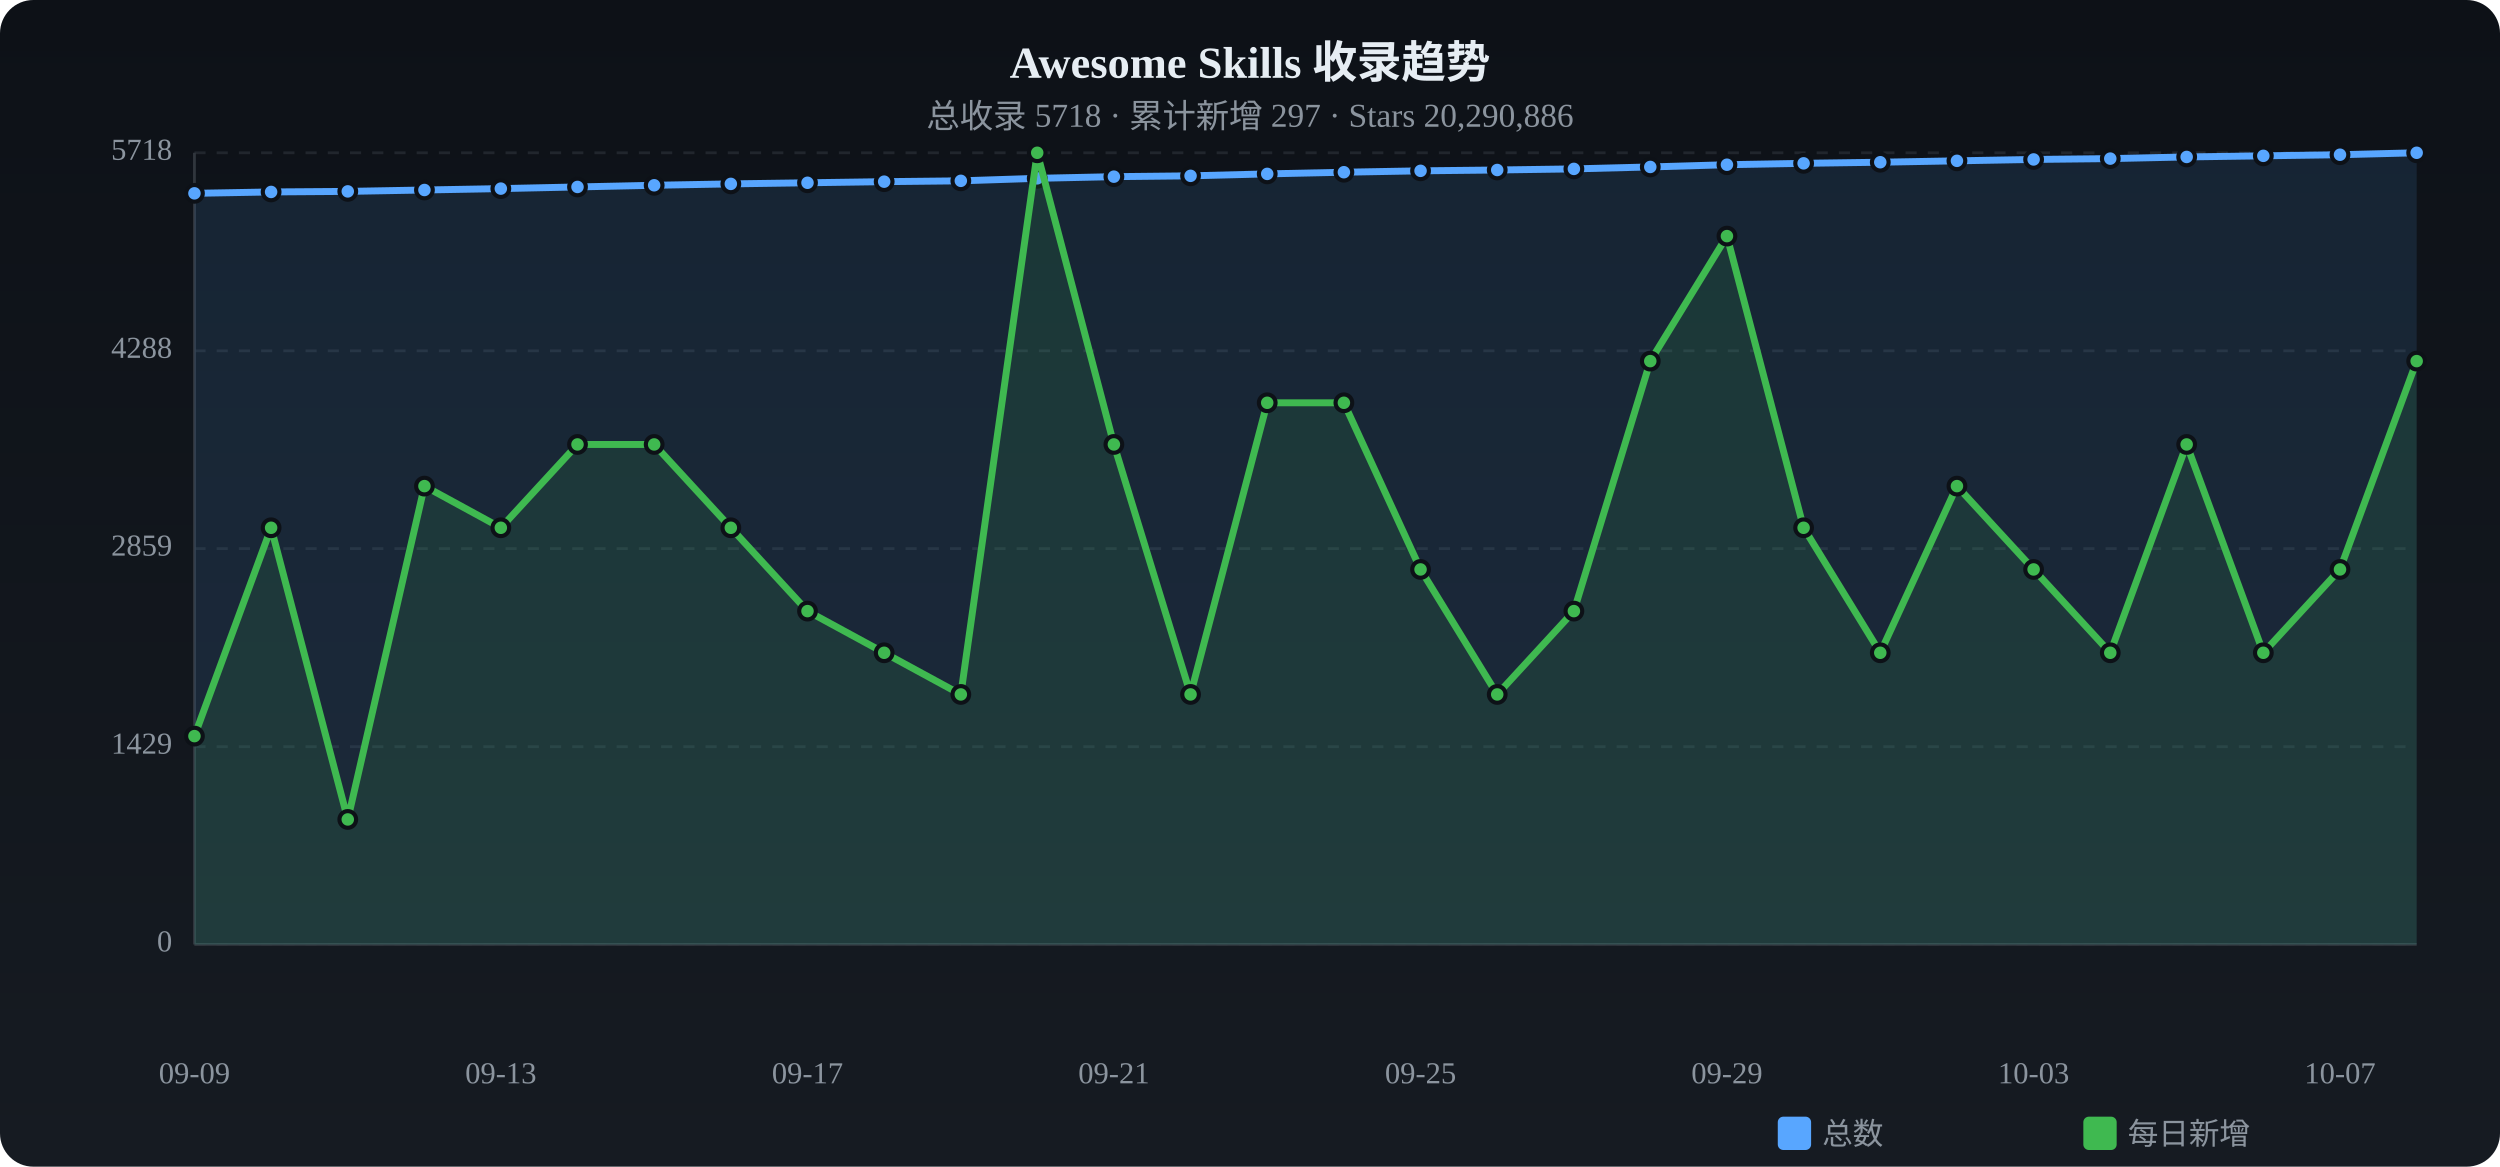
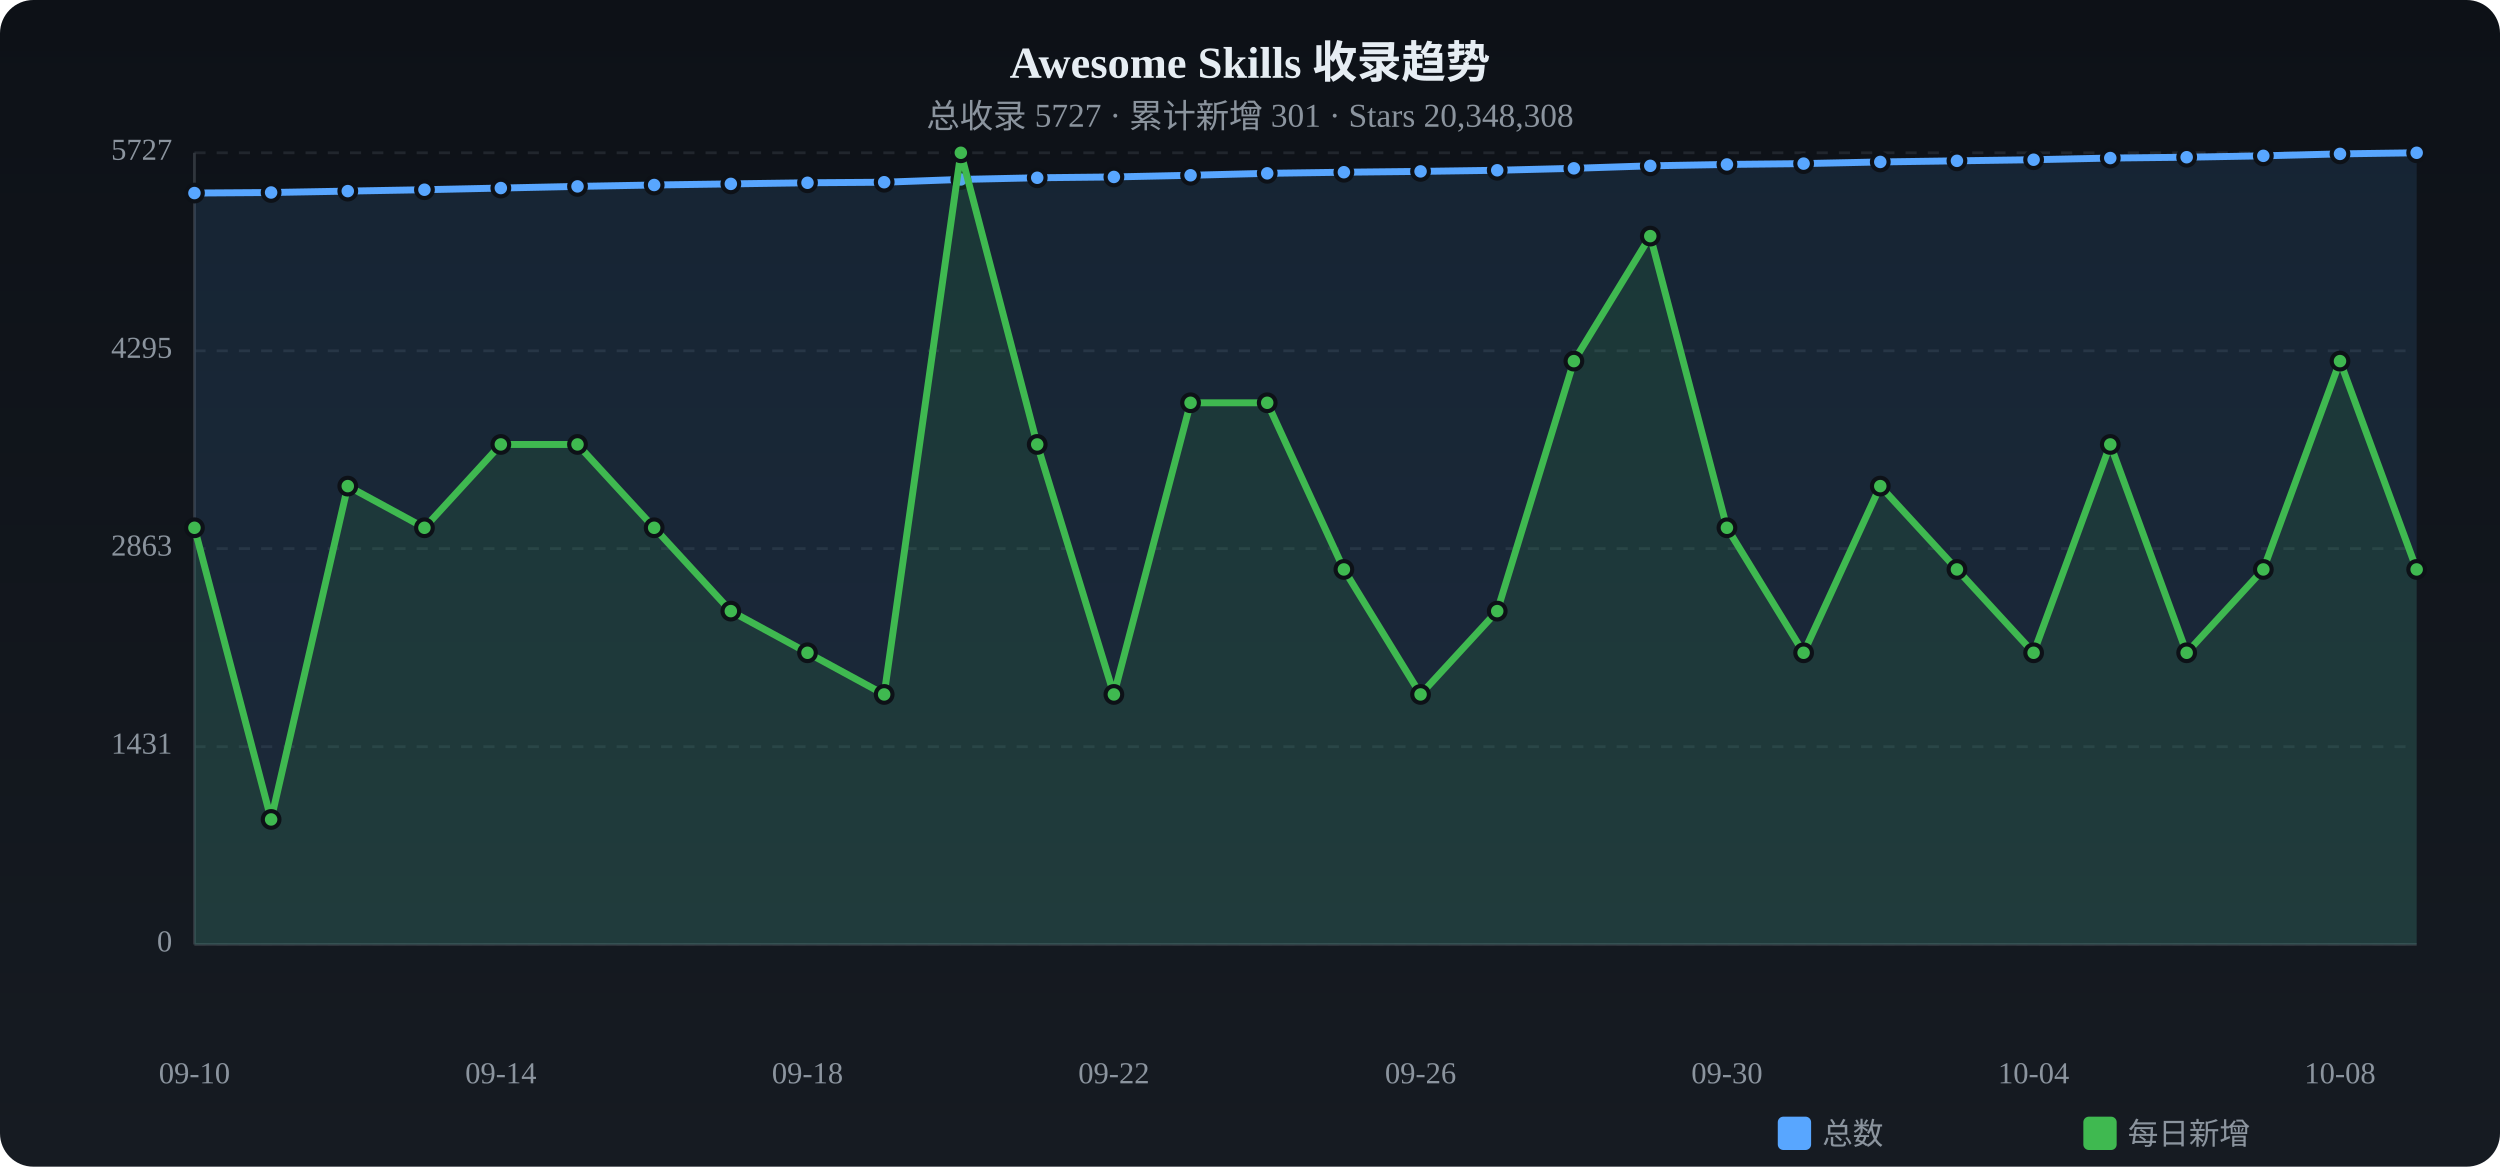
<svg xmlns="http://www.w3.org/2000/svg" viewBox="0 0 900 420" width="900" height="420">
  <defs>
    <linearGradient id="tbg" x1="0%" y1="0%" x2="0%" y2="100%">
      <stop offset="0%" stop-color="#0d1117" />
      <stop offset="100%" stop-color="#161b22" />
    </linearGradient>
  </defs>
  <rect width="900" height="420" rx="12" fill="url(#tbg)" />
  <text x="450.0" y="28" text-anchor="middle" fill="#e6edf3" font-size="16" font-weight="bold">Awesome Skills 收录趋势</text>
-   <text x="450.0" y="46" text-anchor="middle" fill="#8b949e" font-size="12">总收录 5718 · 累计新增 297 · Stars 20,290,886</text>
+   <text x="450.0" y="46" text-anchor="middle" fill="#8b949e" font-size="12">总收录 5727 · 累计新增 301 · Stars 20,348,308</text>
  <text x="62" y="340.0" text-anchor="end" fill="#8b949e" font-size="11" dominant-baseline="middle">0</text>
  <line x1="70" y1="340.0" x2="870" y2="340.0" stroke="#21262d" stroke-dasharray="4 4" />
-   <text x="62" y="268.8" text-anchor="end" fill="#8b949e" font-size="11" dominant-baseline="middle">1429</text>
+   <text x="62" y="268.8" text-anchor="end" fill="#8b949e" font-size="11" dominant-baseline="middle">1431</text>
  <line x1="70" y1="268.8" x2="870" y2="268.8" stroke="#21262d" stroke-dasharray="4 4" />
-   <text x="62" y="197.5" text-anchor="end" fill="#8b949e" font-size="11" dominant-baseline="middle">2859</text>
+   <text x="62" y="197.5" text-anchor="end" fill="#8b949e" font-size="11" dominant-baseline="middle">2863</text>
  <line x1="70" y1="197.5" x2="870" y2="197.5" stroke="#21262d" stroke-dasharray="4 4" />
-   <text x="62" y="126.3" text-anchor="end" fill="#8b949e" font-size="11" dominant-baseline="middle">4288</text>
+   <text x="62" y="126.3" text-anchor="end" fill="#8b949e" font-size="11" dominant-baseline="middle">4295</text>
  <line x1="70" y1="126.3" x2="870" y2="126.3" stroke="#21262d" stroke-dasharray="4 4" />
-   <text x="62" y="55.0" text-anchor="end" fill="#8b949e" font-size="11" dominant-baseline="middle">5718</text>
+   <text x="62" y="55.0" text-anchor="end" fill="#8b949e" font-size="11" dominant-baseline="middle">5727</text>
  <line x1="70" y1="55.0" x2="870" y2="55.0" stroke="#21262d" stroke-dasharray="4 4" />
  <line x1="70" y1="55" x2="70" y2="340" stroke="#30363d" />
  <line x1="70" y1="340" x2="870" y2="340" stroke="#30363d" />
-   <path d="M70.0,69.6 L97.6,69.1 L125.2,68.9 L152.8,68.4 L180.3,67.9 L207.9,67.3 L235.5,66.7 L263.1,66.2 L290.7,65.8 L318.3,65.4 L345.9,65.1 L373.4,64.2 L401.0,63.6 L428.6,63.3 L456.2,62.6 L483.8,62.0 L511.4,61.5 L539.0,61.2 L566.6,60.8 L594.1,60.1 L621.7,59.3 L649.3,58.8 L676.9,58.4 L704.5,57.9 L732.1,57.4 L759.7,57.1 L787.2,56.5 L814.8,56.1 L842.4,55.7 L870.0,55.0 L870.0,340 L70.0,340 Z" fill="#58a6ff" opacity="0.12" />
-   <polyline points="70.0,69.6 97.6,69.1 125.2,68.9 152.8,68.4 180.3,67.9 207.9,67.3 235.5,66.7 263.1,66.2 290.7,65.8 318.3,65.4 345.9,65.1 373.4,64.2 401.0,63.6 428.6,63.3 456.2,62.6 483.8,62.0 511.4,61.5 539.0,61.2 566.6,60.8 594.1,60.1 621.7,59.3 649.3,58.8 676.9,58.4 704.5,57.9 732.1,57.4 759.7,57.1 787.2,56.5 814.8,56.1 842.4,55.7 870.0,55.0" fill="none" stroke="#58a6ff" stroke-width="2.5" stroke-linecap="round" stroke-linejoin="round" />
-   <circle cx="70.0" cy="69.6" r="3" fill="#58a6ff" stroke="#0d1117" stroke-width="1.5" />
-   <circle cx="97.6" cy="69.1" r="3" fill="#58a6ff" stroke="#0d1117" stroke-width="1.5" />
-   <circle cx="125.2" cy="68.9" r="3" fill="#58a6ff" stroke="#0d1117" stroke-width="1.5" />
-   <circle cx="152.8" cy="68.4" r="3" fill="#58a6ff" stroke="#0d1117" stroke-width="1.5" />
-   <circle cx="180.3" cy="67.9" r="3" fill="#58a6ff" stroke="#0d1117" stroke-width="1.5" />
-   <circle cx="207.9" cy="67.3" r="3" fill="#58a6ff" stroke="#0d1117" stroke-width="1.5" />
-   <circle cx="235.5" cy="66.7" r="3" fill="#58a6ff" stroke="#0d1117" stroke-width="1.5" />
+   <path d="M70.0,69.5 L97.6,69.3 L125.2,68.8 L152.8,68.3 L180.3,67.7 L207.9,67.1 L235.5,66.6 L263.1,66.2 L290.7,65.8 L318.3,65.6 L345.9,64.6 L373.4,64.0 L401.0,63.7 L428.6,63.1 L456.2,62.4 L483.8,62.0 L511.4,61.7 L539.0,61.3 L566.6,60.6 L594.1,59.7 L621.7,59.2 L649.3,58.9 L676.9,58.3 L704.5,57.9 L732.1,57.5 L759.7,56.9 L787.2,56.6 L814.8,56.1 L842.4,55.4 L870.0,55.0 L870.0,340 L70.0,340 Z" fill="#58a6ff" opacity="0.12" />
+   <polyline points="70.0,69.5 97.6,69.3 125.2,68.8 152.8,68.3 180.3,67.7 207.9,67.1 235.5,66.6 263.1,66.2 290.7,65.8 318.3,65.6 345.9,64.6 373.4,64.0 401.0,63.7 428.6,63.1 456.2,62.4 483.8,62.0 511.4,61.7 539.0,61.3 566.6,60.6 594.1,59.7 621.7,59.2 649.3,58.9 676.9,58.3 704.5,57.9 732.1,57.5 759.7,56.9 787.2,56.6 814.8,56.1 842.4,55.4 870.0,55.0" fill="none" stroke="#58a6ff" stroke-width="2.5" stroke-linecap="round" stroke-linejoin="round" />
+   <circle cx="70.0" cy="69.5" r="3" fill="#58a6ff" stroke="#0d1117" stroke-width="1.5" />
+   <circle cx="97.6" cy="69.3" r="3" fill="#58a6ff" stroke="#0d1117" stroke-width="1.5" />
+   <circle cx="125.2" cy="68.8" r="3" fill="#58a6ff" stroke="#0d1117" stroke-width="1.5" />
+   <circle cx="152.8" cy="68.3" r="3" fill="#58a6ff" stroke="#0d1117" stroke-width="1.5" />
+   <circle cx="180.3" cy="67.7" r="3" fill="#58a6ff" stroke="#0d1117" stroke-width="1.5" />
+   <circle cx="207.9" cy="67.1" r="3" fill="#58a6ff" stroke="#0d1117" stroke-width="1.5" />
+   <circle cx="235.5" cy="66.6" r="3" fill="#58a6ff" stroke="#0d1117" stroke-width="1.5" />
  <circle cx="263.1" cy="66.2" r="3" fill="#58a6ff" stroke="#0d1117" stroke-width="1.5" />
  <circle cx="290.7" cy="65.8" r="3" fill="#58a6ff" stroke="#0d1117" stroke-width="1.5" />
-   <circle cx="318.3" cy="65.4" r="3" fill="#58a6ff" stroke="#0d1117" stroke-width="1.5" />
-   <circle cx="345.9" cy="65.1" r="3" fill="#58a6ff" stroke="#0d1117" stroke-width="1.5" />
-   <circle cx="373.4" cy="64.2" r="3" fill="#58a6ff" stroke="#0d1117" stroke-width="1.5" />
-   <circle cx="401.0" cy="63.6" r="3" fill="#58a6ff" stroke="#0d1117" stroke-width="1.5" />
-   <circle cx="428.6" cy="63.3" r="3" fill="#58a6ff" stroke="#0d1117" stroke-width="1.5" />
-   <circle cx="456.2" cy="62.6" r="3" fill="#58a6ff" stroke="#0d1117" stroke-width="1.5" />
+   <circle cx="318.3" cy="65.6" r="3" fill="#58a6ff" stroke="#0d1117" stroke-width="1.5" />
+   <circle cx="345.9" cy="64.6" r="3" fill="#58a6ff" stroke="#0d1117" stroke-width="1.5" />
+   <circle cx="373.4" cy="64.0" r="3" fill="#58a6ff" stroke="#0d1117" stroke-width="1.5" />
+   <circle cx="401.0" cy="63.7" r="3" fill="#58a6ff" stroke="#0d1117" stroke-width="1.5" />
+   <circle cx="428.6" cy="63.1" r="3" fill="#58a6ff" stroke="#0d1117" stroke-width="1.5" />
+   <circle cx="456.2" cy="62.4" r="3" fill="#58a6ff" stroke="#0d1117" stroke-width="1.5" />
  <circle cx="483.8" cy="62.0" r="3" fill="#58a6ff" stroke="#0d1117" stroke-width="1.5" />
-   <circle cx="511.4" cy="61.5" r="3" fill="#58a6ff" stroke="#0d1117" stroke-width="1.5" />
-   <circle cx="539.0" cy="61.2" r="3" fill="#58a6ff" stroke="#0d1117" stroke-width="1.5" />
-   <circle cx="566.6" cy="60.8" r="3" fill="#58a6ff" stroke="#0d1117" stroke-width="1.5" />
-   <circle cx="594.1" cy="60.1" r="3" fill="#58a6ff" stroke="#0d1117" stroke-width="1.5" />
-   <circle cx="621.7" cy="59.3" r="3" fill="#58a6ff" stroke="#0d1117" stroke-width="1.5" />
-   <circle cx="649.3" cy="58.8" r="3" fill="#58a6ff" stroke="#0d1117" stroke-width="1.5" />
-   <circle cx="676.9" cy="58.4" r="3" fill="#58a6ff" stroke="#0d1117" stroke-width="1.5" />
+   <circle cx="511.4" cy="61.7" r="3" fill="#58a6ff" stroke="#0d1117" stroke-width="1.5" />
+   <circle cx="539.0" cy="61.3" r="3" fill="#58a6ff" stroke="#0d1117" stroke-width="1.5" />
+   <circle cx="566.6" cy="60.6" r="3" fill="#58a6ff" stroke="#0d1117" stroke-width="1.5" />
+   <circle cx="594.1" cy="59.7" r="3" fill="#58a6ff" stroke="#0d1117" stroke-width="1.5" />
+   <circle cx="621.7" cy="59.2" r="3" fill="#58a6ff" stroke="#0d1117" stroke-width="1.5" />
+   <circle cx="649.3" cy="58.9" r="3" fill="#58a6ff" stroke="#0d1117" stroke-width="1.5" />
+   <circle cx="676.9" cy="58.3" r="3" fill="#58a6ff" stroke="#0d1117" stroke-width="1.5" />
  <circle cx="704.5" cy="57.9" r="3" fill="#58a6ff" stroke="#0d1117" stroke-width="1.5" />
-   <circle cx="732.1" cy="57.4" r="3" fill="#58a6ff" stroke="#0d1117" stroke-width="1.5" />
-   <circle cx="759.7" cy="57.1" r="3" fill="#58a6ff" stroke="#0d1117" stroke-width="1.5" />
-   <circle cx="787.2" cy="56.5" r="3" fill="#58a6ff" stroke="#0d1117" stroke-width="1.5" />
+   <circle cx="732.1" cy="57.5" r="3" fill="#58a6ff" stroke="#0d1117" stroke-width="1.5" />
+   <circle cx="759.7" cy="56.9" r="3" fill="#58a6ff" stroke="#0d1117" stroke-width="1.5" />
+   <circle cx="787.2" cy="56.6" r="3" fill="#58a6ff" stroke="#0d1117" stroke-width="1.5" />
  <circle cx="814.8" cy="56.1" r="3" fill="#58a6ff" stroke="#0d1117" stroke-width="1.5" />
-   <circle cx="842.4" cy="55.7" r="3" fill="#58a6ff" stroke="#0d1117" stroke-width="1.5" />
+   <circle cx="842.4" cy="55.4" r="3" fill="#58a6ff" stroke="#0d1117" stroke-width="1.5" />
  <circle cx="870.0" cy="55.0" r="3" fill="#58a6ff" stroke="#0d1117" stroke-width="1.5" />
-   <path d="M70.0,265.0 L97.6,190.0 L125.2,295.0 L152.8,175.0 L180.3,190.0 L207.9,160.0 L235.5,160.0 L263.1,190.0 L290.7,220.0 L318.3,235.0 L345.9,250.0 L373.4,55.0 L401.0,160.0 L428.6,250.0 L456.2,145.0 L483.8,145.0 L511.4,205.0 L539.0,250.0 L566.6,220.0 L594.1,130.0 L621.7,85.0 L649.3,190.0 L676.9,235.0 L704.5,175.0 L732.1,205.0 L759.7,235.0 L787.2,160.0 L814.8,235.0 L842.4,205.0 L870.0,130.0 L870.0,340 L70.0,340 Z" fill="#3fb950" opacity="0.12" />
-   <polyline points="70.0,265.0 97.6,190.0 125.2,295.0 152.8,175.0 180.3,190.0 207.9,160.0 235.5,160.0 263.1,190.0 290.7,220.0 318.3,235.0 345.9,250.0 373.4,55.0 401.0,160.0 428.6,250.0 456.2,145.0 483.8,145.0 511.4,205.0 539.0,250.0 566.6,220.0 594.1,130.0 621.7,85.0 649.3,190.0 676.9,235.0 704.5,175.0 732.1,205.0 759.7,235.0 787.2,160.0 814.8,235.0 842.4,205.0 870.0,130.0" fill="none" stroke="#3fb950" stroke-width="2.5" stroke-linecap="round" stroke-linejoin="round" />
-   <circle cx="70.0" cy="265.0" r="3" fill="#3fb950" stroke="#0d1117" stroke-width="1.5" />
-   <circle cx="97.6" cy="190.0" r="3" fill="#3fb950" stroke="#0d1117" stroke-width="1.5" />
-   <circle cx="125.2" cy="295.0" r="3" fill="#3fb950" stroke="#0d1117" stroke-width="1.5" />
-   <circle cx="152.8" cy="175.0" r="3" fill="#3fb950" stroke="#0d1117" stroke-width="1.5" />
-   <circle cx="180.3" cy="190.0" r="3" fill="#3fb950" stroke="#0d1117" stroke-width="1.5" />
+   <path d="M70.0,190.0 L97.6,295.0 L125.2,175.0 L152.8,190.0 L180.3,160.0 L207.9,160.0 L235.5,190.0 L263.1,220.0 L290.7,235.0 L318.3,250.0 L345.9,55.0 L373.4,160.0 L401.0,250.0 L428.6,145.0 L456.2,145.0 L483.8,205.0 L511.4,250.0 L539.0,220.0 L566.6,130.0 L594.1,85.0 L621.7,190.0 L649.3,235.0 L676.9,175.0 L704.5,205.0 L732.1,235.0 L759.7,160.0 L787.2,235.0 L814.8,205.0 L842.4,130.0 L870.0,205.0 L870.0,340 L70.0,340 Z" fill="#3fb950" opacity="0.12" />
+   <polyline points="70.0,190.0 97.6,295.0 125.2,175.0 152.8,190.0 180.3,160.0 207.9,160.0 235.5,190.0 263.1,220.0 290.7,235.0 318.3,250.0 345.9,55.0 373.4,160.0 401.0,250.0 428.6,145.0 456.2,145.0 483.8,205.0 511.4,250.0 539.0,220.0 566.6,130.0 594.1,85.0 621.7,190.0 649.3,235.0 676.9,175.0 704.5,205.0 732.1,235.0 759.7,160.0 787.2,235.0 814.8,205.0 842.4,130.0 870.0,205.0" fill="none" stroke="#3fb950" stroke-width="2.5" stroke-linecap="round" stroke-linejoin="round" />
+   <circle cx="70.0" cy="190.0" r="3" fill="#3fb950" stroke="#0d1117" stroke-width="1.5" />
+   <circle cx="97.6" cy="295.0" r="3" fill="#3fb950" stroke="#0d1117" stroke-width="1.5" />
+   <circle cx="125.2" cy="175.0" r="3" fill="#3fb950" stroke="#0d1117" stroke-width="1.5" />
+   <circle cx="152.8" cy="190.0" r="3" fill="#3fb950" stroke="#0d1117" stroke-width="1.5" />
+   <circle cx="180.3" cy="160.0" r="3" fill="#3fb950" stroke="#0d1117" stroke-width="1.5" />
  <circle cx="207.9" cy="160.0" r="3" fill="#3fb950" stroke="#0d1117" stroke-width="1.5" />
-   <circle cx="235.5" cy="160.0" r="3" fill="#3fb950" stroke="#0d1117" stroke-width="1.5" />
-   <circle cx="263.1" cy="190.0" r="3" fill="#3fb950" stroke="#0d1117" stroke-width="1.5" />
-   <circle cx="290.7" cy="220.0" r="3" fill="#3fb950" stroke="#0d1117" stroke-width="1.5" />
-   <circle cx="318.3" cy="235.0" r="3" fill="#3fb950" stroke="#0d1117" stroke-width="1.5" />
-   <circle cx="345.9" cy="250.0" r="3" fill="#3fb950" stroke="#0d1117" stroke-width="1.5" />
-   <circle cx="373.4" cy="55.0" r="3" fill="#3fb950" stroke="#0d1117" stroke-width="1.5" />
-   <circle cx="401.0" cy="160.0" r="3" fill="#3fb950" stroke="#0d1117" stroke-width="1.5" />
-   <circle cx="428.6" cy="250.0" r="3" fill="#3fb950" stroke="#0d1117" stroke-width="1.5" />
+   <circle cx="235.5" cy="190.0" r="3" fill="#3fb950" stroke="#0d1117" stroke-width="1.5" />
+   <circle cx="263.1" cy="220.0" r="3" fill="#3fb950" stroke="#0d1117" stroke-width="1.5" />
+   <circle cx="290.7" cy="235.0" r="3" fill="#3fb950" stroke="#0d1117" stroke-width="1.5" />
+   <circle cx="318.3" cy="250.0" r="3" fill="#3fb950" stroke="#0d1117" stroke-width="1.5" />
+   <circle cx="345.9" cy="55.0" r="3" fill="#3fb950" stroke="#0d1117" stroke-width="1.5" />
+   <circle cx="373.4" cy="160.0" r="3" fill="#3fb950" stroke="#0d1117" stroke-width="1.5" />
+   <circle cx="401.0" cy="250.0" r="3" fill="#3fb950" stroke="#0d1117" stroke-width="1.5" />
+   <circle cx="428.6" cy="145.0" r="3" fill="#3fb950" stroke="#0d1117" stroke-width="1.5" />
  <circle cx="456.2" cy="145.0" r="3" fill="#3fb950" stroke="#0d1117" stroke-width="1.5" />
-   <circle cx="483.8" cy="145.0" r="3" fill="#3fb950" stroke="#0d1117" stroke-width="1.5" />
-   <circle cx="511.4" cy="205.0" r="3" fill="#3fb950" stroke="#0d1117" stroke-width="1.5" />
-   <circle cx="539.0" cy="250.0" r="3" fill="#3fb950" stroke="#0d1117" stroke-width="1.5" />
-   <circle cx="566.6" cy="220.0" r="3" fill="#3fb950" stroke="#0d1117" stroke-width="1.5" />
-   <circle cx="594.1" cy="130.0" r="3" fill="#3fb950" stroke="#0d1117" stroke-width="1.5" />
-   <circle cx="621.7" cy="85.0" r="3" fill="#3fb950" stroke="#0d1117" stroke-width="1.5" />
-   <circle cx="649.3" cy="190.0" r="3" fill="#3fb950" stroke="#0d1117" stroke-width="1.5" />
-   <circle cx="676.9" cy="235.0" r="3" fill="#3fb950" stroke="#0d1117" stroke-width="1.5" />
-   <circle cx="704.5" cy="175.0" r="3" fill="#3fb950" stroke="#0d1117" stroke-width="1.5" />
-   <circle cx="732.1" cy="205.0" r="3" fill="#3fb950" stroke="#0d1117" stroke-width="1.5" />
-   <circle cx="759.7" cy="235.0" r="3" fill="#3fb950" stroke="#0d1117" stroke-width="1.5" />
-   <circle cx="787.2" cy="160.0" r="3" fill="#3fb950" stroke="#0d1117" stroke-width="1.5" />
-   <circle cx="814.8" cy="235.0" r="3" fill="#3fb950" stroke="#0d1117" stroke-width="1.5" />
-   <circle cx="842.4" cy="205.0" r="3" fill="#3fb950" stroke="#0d1117" stroke-width="1.5" />
-   <circle cx="870.0" cy="130.0" r="3" fill="#3fb950" stroke="#0d1117" stroke-width="1.5" />
-   <text x="70.0" y="390" text-anchor="middle" fill="#8b949e" font-size="11">09-09</text>
-   <text x="180.3" y="390" text-anchor="middle" fill="#8b949e" font-size="11">09-13</text>
-   <text x="290.7" y="390" text-anchor="middle" fill="#8b949e" font-size="11">09-17</text>
-   <text x="401.0" y="390" text-anchor="middle" fill="#8b949e" font-size="11">09-21</text>
-   <text x="511.4" y="390" text-anchor="middle" fill="#8b949e" font-size="11">09-25</text>
-   <text x="621.7" y="390" text-anchor="middle" fill="#8b949e" font-size="11">09-29</text>
-   <text x="732.1" y="390" text-anchor="middle" fill="#8b949e" font-size="11">10-03</text>
-   <text x="842.4" y="390" text-anchor="middle" fill="#8b949e" font-size="11">10-07</text>
+   <circle cx="483.8" cy="205.0" r="3" fill="#3fb950" stroke="#0d1117" stroke-width="1.5" />
+   <circle cx="511.4" cy="250.0" r="3" fill="#3fb950" stroke="#0d1117" stroke-width="1.5" />
+   <circle cx="539.0" cy="220.0" r="3" fill="#3fb950" stroke="#0d1117" stroke-width="1.5" />
+   <circle cx="566.6" cy="130.0" r="3" fill="#3fb950" stroke="#0d1117" stroke-width="1.5" />
+   <circle cx="594.1" cy="85.0" r="3" fill="#3fb950" stroke="#0d1117" stroke-width="1.5" />
+   <circle cx="621.7" cy="190.0" r="3" fill="#3fb950" stroke="#0d1117" stroke-width="1.5" />
+   <circle cx="649.3" cy="235.0" r="3" fill="#3fb950" stroke="#0d1117" stroke-width="1.5" />
+   <circle cx="676.9" cy="175.0" r="3" fill="#3fb950" stroke="#0d1117" stroke-width="1.5" />
+   <circle cx="704.5" cy="205.0" r="3" fill="#3fb950" stroke="#0d1117" stroke-width="1.5" />
+   <circle cx="732.1" cy="235.0" r="3" fill="#3fb950" stroke="#0d1117" stroke-width="1.5" />
+   <circle cx="759.7" cy="160.0" r="3" fill="#3fb950" stroke="#0d1117" stroke-width="1.5" />
+   <circle cx="787.2" cy="235.0" r="3" fill="#3fb950" stroke="#0d1117" stroke-width="1.5" />
+   <circle cx="814.8" cy="205.0" r="3" fill="#3fb950" stroke="#0d1117" stroke-width="1.5" />
+   <circle cx="842.4" cy="130.0" r="3" fill="#3fb950" stroke="#0d1117" stroke-width="1.5" />
+   <circle cx="870.0" cy="205.0" r="3" fill="#3fb950" stroke="#0d1117" stroke-width="1.5" />
+   <text x="70.0" y="390" text-anchor="middle" fill="#8b949e" font-size="11">09-10</text>
+   <text x="180.3" y="390" text-anchor="middle" fill="#8b949e" font-size="11">09-14</text>
+   <text x="290.7" y="390" text-anchor="middle" fill="#8b949e" font-size="11">09-18</text>
+   <text x="401.0" y="390" text-anchor="middle" fill="#8b949e" font-size="11">09-22</text>
+   <text x="511.4" y="390" text-anchor="middle" fill="#8b949e" font-size="11">09-26</text>
+   <text x="621.7" y="390" text-anchor="middle" fill="#8b949e" font-size="11">09-30</text>
+   <text x="732.1" y="390" text-anchor="middle" fill="#8b949e" font-size="11">10-04</text>
+   <text x="842.4" y="390" text-anchor="middle" fill="#8b949e" font-size="11">10-08</text>
  <rect x="640" y="402" width="12" height="12" rx="2" fill="#58a6ff" />
  <text x="656" y="412" fill="#8b949e" font-size="11">总数</text>
  <rect x="750" y="402" width="12" height="12" rx="2" fill="#3fb950" />
  <text x="766" y="412" fill="#8b949e" font-size="11">每日新增</text>
</svg>
